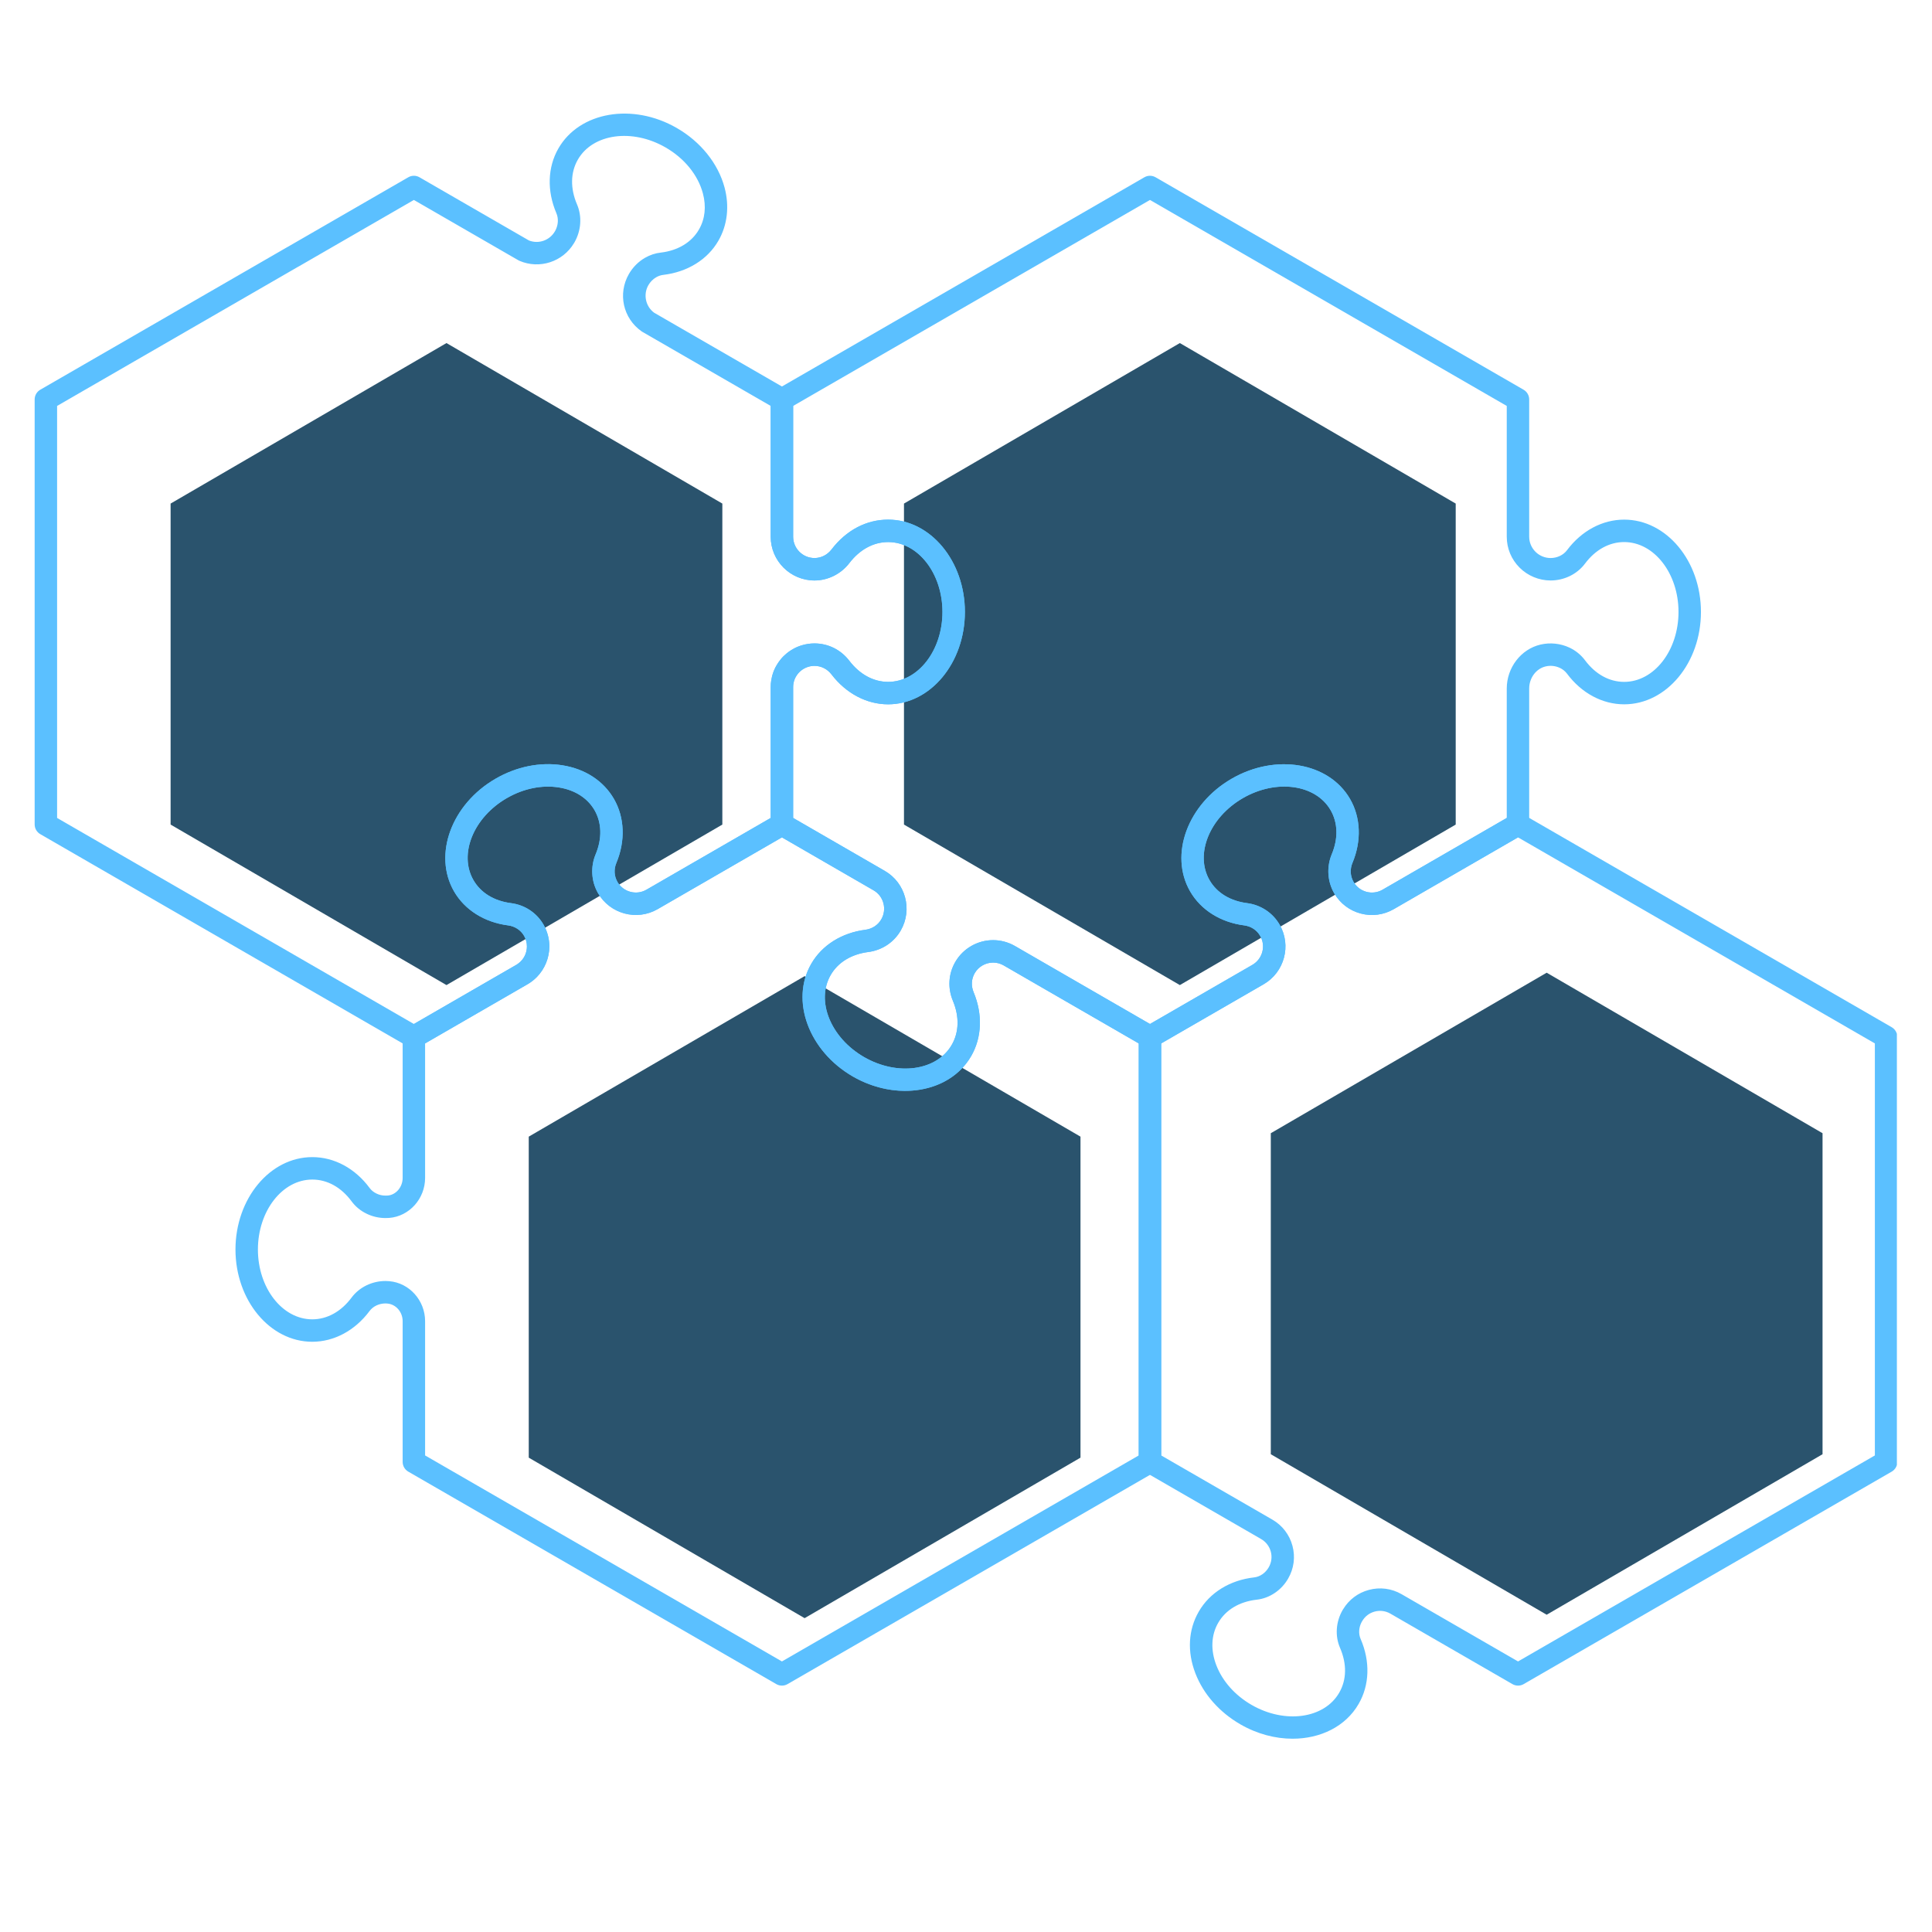
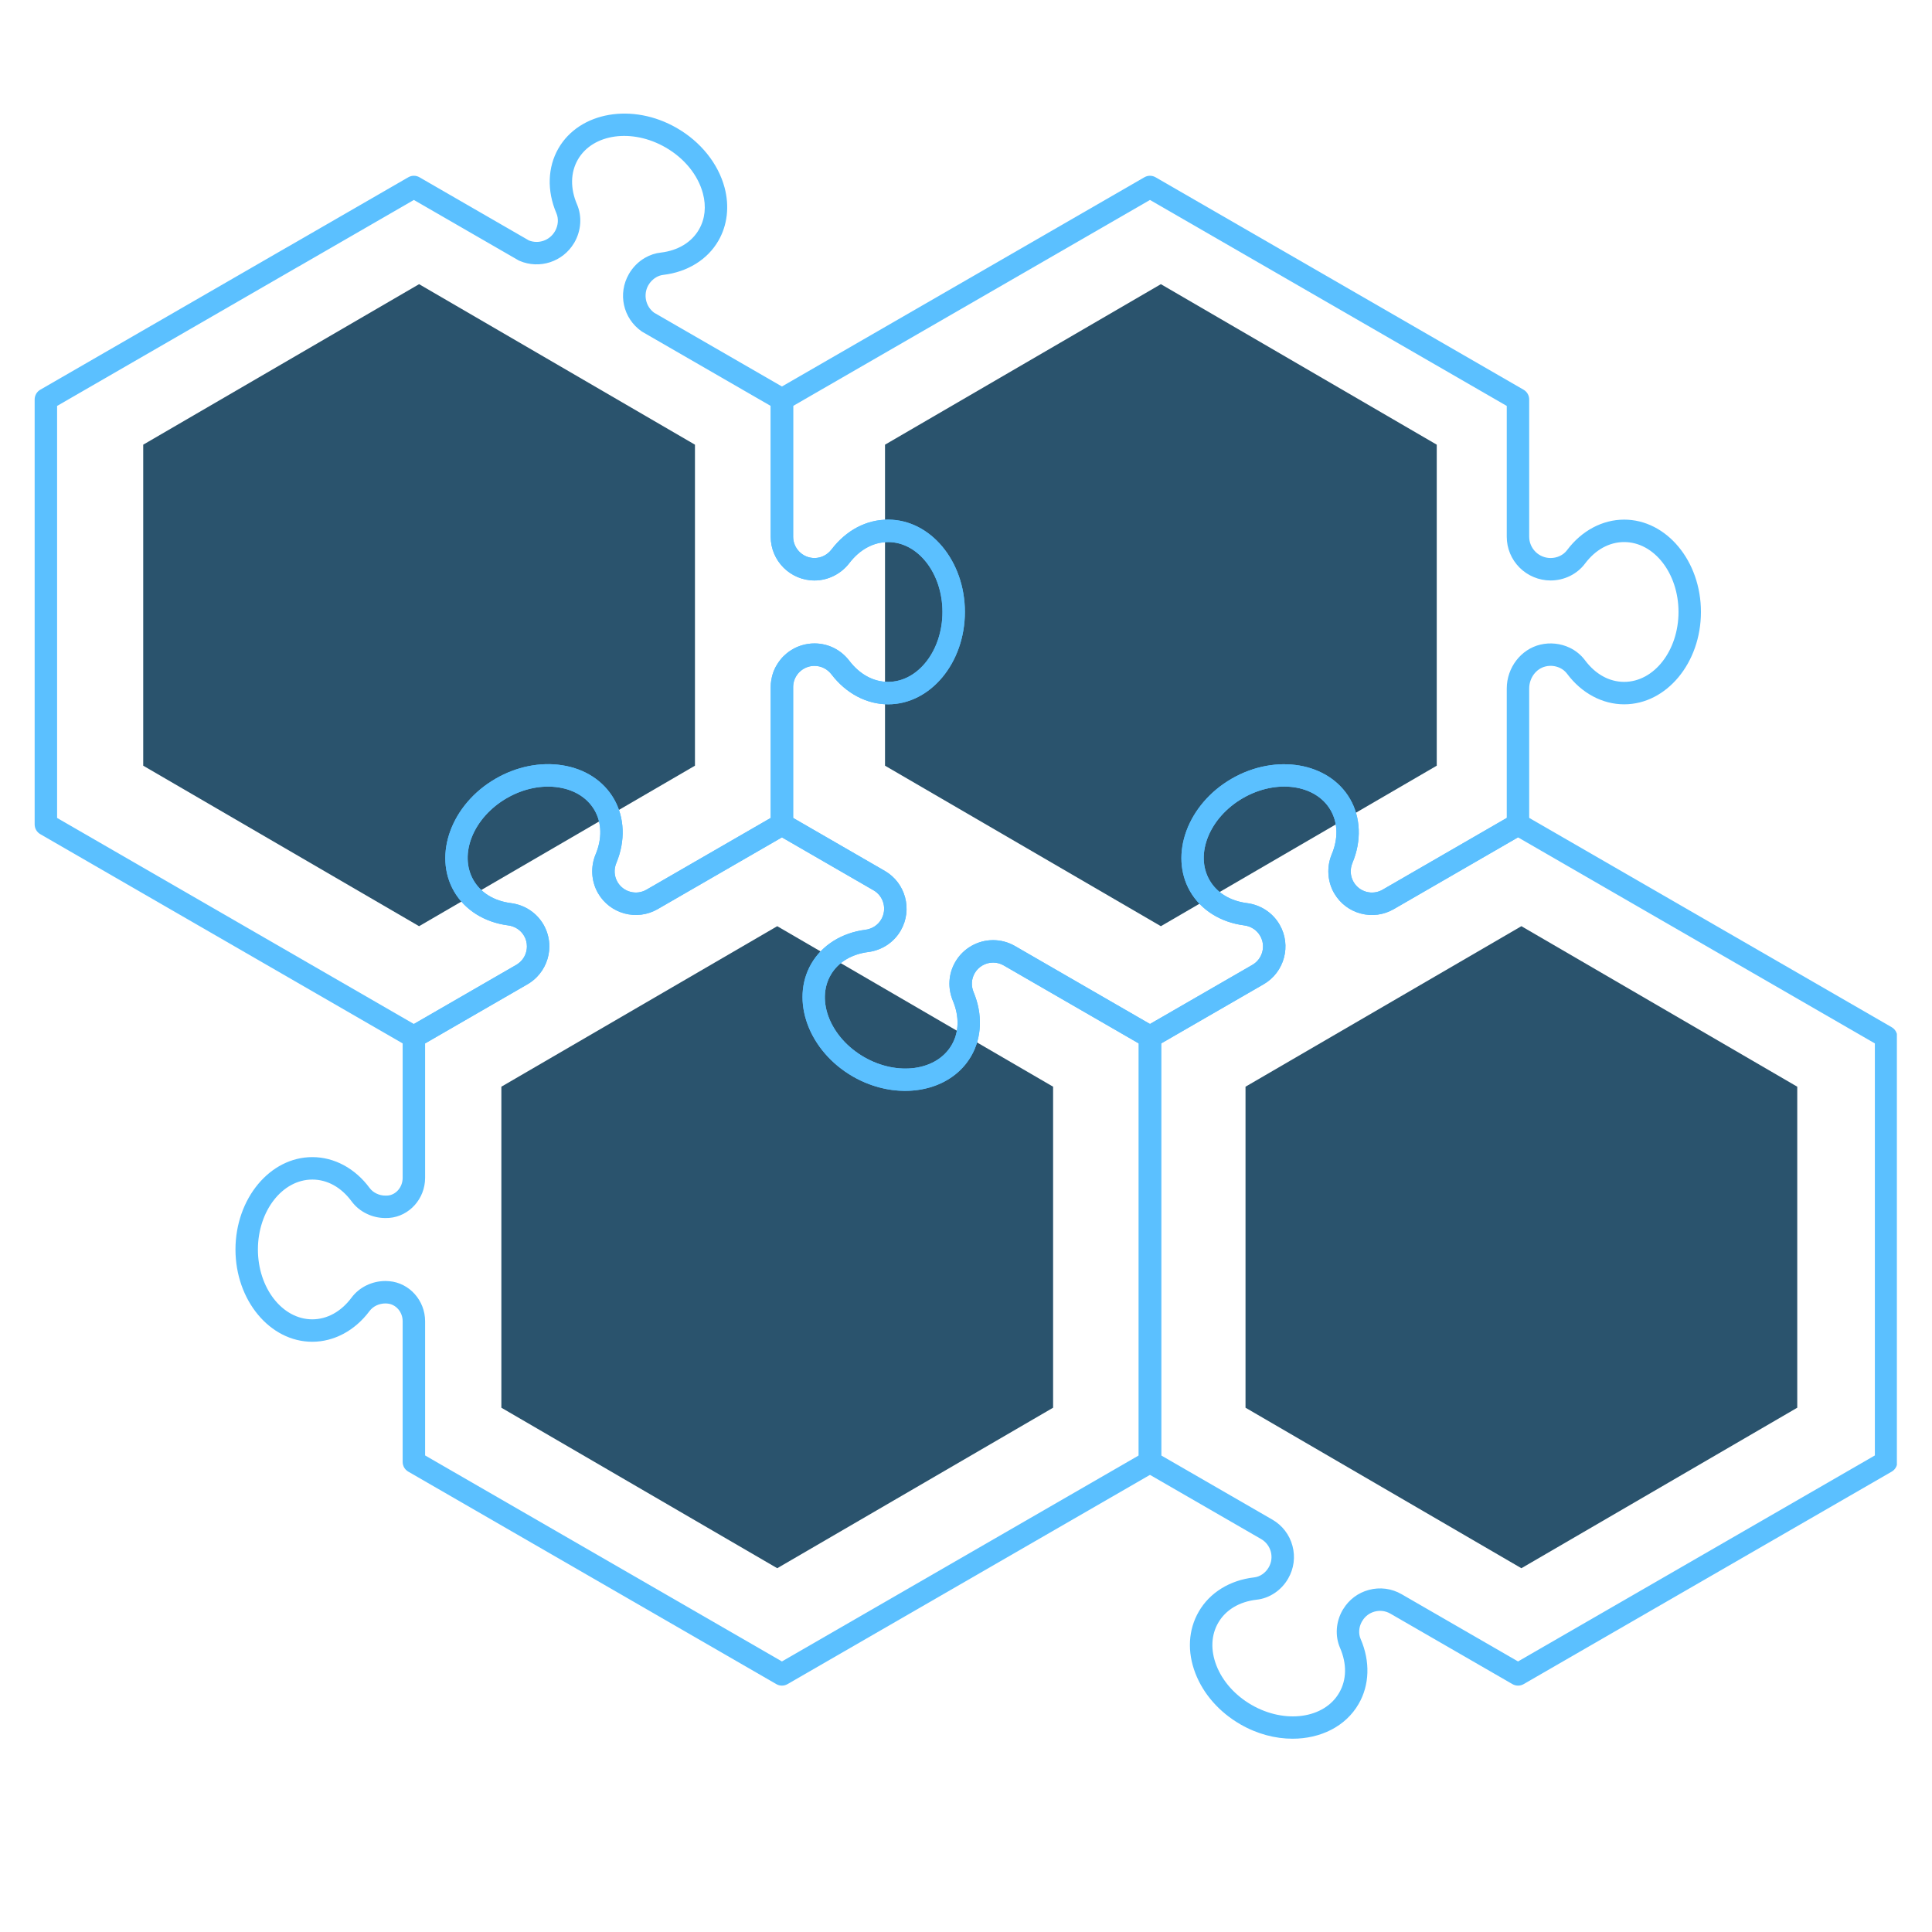
<svg xmlns="http://www.w3.org/2000/svg" width="1080" zoomAndPan="magnify" viewBox="0 0 810 810" height="1080" preserveAspectRatio="xMidYMid meet" version="1.0">
  <defs>
-     <clipPath id="a315900b8d">
-       <path d="M 71.527 143.832 L 302.844 143.832 L 302.844 413 L 71.527 413 Z M 71.527 143.832 " clip-rule="nonzero" />
+     <clipPath id="465b0147d1">
+       <path d="M 60.043 119.141 L 291.363 119.141 L 291.363 388.41 L 60.043 388.41 Z M 60.043 119.141 " clip-rule="nonzero" />
    </clipPath>
-     <clipPath id="de788871dc">
-       <path d="M 187.188 143.832 L 302.844 211.125 L 302.844 345.707 L 187.188 413 L 71.527 345.707 L 71.527 211.125 Z M 187.188 143.832 " clip-rule="nonzero" />
+     <clipPath id="2c679e73a3">
+       <path d="M 175.703 119.141 L 291.363 186.434 L 291.363 321.02 L 175.703 388.312 L 60.043 321.02 L 60.043 186.434 Z M 175.703 119.141 " clip-rule="nonzero" />
    </clipPath>
-     <clipPath id="569fa75d5f">
-       <path d="M 0.527 0.832 L 231.844 0.832 L 231.844 270 L 0.527 270 Z M 0.527 0.832 " clip-rule="nonzero" />
+     <clipPath id="2be088a39b">
+       <path d="M 0.043 0.141 L 231.363 0.141 L 231.363 269.32 L 0.043 269.32 Z M 0.043 0.141 " clip-rule="nonzero" />
    </clipPath>
-     <clipPath id="a7152c27e6">
-       <path d="M 116.188 0.832 L 231.844 68.125 L 231.844 202.707 L 116.188 270 L 0.527 202.707 L 0.527 68.125 Z M 116.188 0.832 " clip-rule="nonzero" />
+     <clipPath id="aa45cead0c">
+       <path d="M 115.703 0.141 L 231.363 67.434 L 231.363 202.02 L 115.703 269.312 L 0.043 202.02 L 0.043 67.434 Z M 115.703 0.141 " clip-rule="nonzero" />
    </clipPath>
-     <clipPath id="55a0c9af8e">
+     <clipPath id="da71248b26">
      <rect x="0" width="232" y="0" height="270" />
    </clipPath>
-     <clipPath id="afefa0c0d8">
-       <path d="M 378.996 143.832 L 610.312 143.832 L 610.312 413 L 378.996 413 Z M 378.996 143.832 " clip-rule="nonzero" />
+     <clipPath id="1be6ad5a68">
+       <path d="M 371.047 119.141 L 602.363 119.141 L 602.363 388.41 L 371.047 388.41 Z M 371.047 119.141 " clip-rule="nonzero" />
    </clipPath>
-     <clipPath id="611af493ac">
-       <path d="M 494.656 143.832 L 610.312 211.125 L 610.312 345.707 L 494.656 413 L 378.996 345.707 L 378.996 211.125 Z M 494.656 143.832 " clip-rule="nonzero" />
+     <clipPath id="dce6320bf3">
+       <path d="M 486.703 119.141 L 602.363 186.434 L 602.363 321.02 L 486.703 388.312 L 371.047 321.02 L 371.047 186.434 Z M 486.703 119.141 " clip-rule="nonzero" />
    </clipPath>
-     <clipPath id="3c91bbc9bc">
-       <path d="M 0.996 0.832 L 232.312 0.832 L 232.312 270 L 0.996 270 Z M 0.996 0.832 " clip-rule="nonzero" />
+     <clipPath id="b17ec49e33">
+       <path d="M 0.047 0.141 L 231.363 0.141 L 231.363 269.32 L 0.047 269.32 Z M 0.047 0.141 " clip-rule="nonzero" />
    </clipPath>
-     <clipPath id="01f7215fc6">
-       <path d="M 116.656 0.832 L 232.312 68.125 L 232.312 202.707 L 116.656 270 L 0.996 202.707 L 0.996 68.125 Z M 116.656 0.832 " clip-rule="nonzero" />
+     <clipPath id="2883f11dd7">
+       <path d="M 115.703 0.141 L 231.363 67.434 L 231.363 202.02 L 115.703 269.312 L 0.047 202.02 L 0.047 67.434 Z M 115.703 0.141 " clip-rule="nonzero" />
    </clipPath>
-     <clipPath id="feae544bdb">
-       <rect x="0" width="233" y="0" height="270" />
-     </clipPath>
-     <clipPath id="589271cbd1">
-       <path d="M 221.68 409.25 L 453 409.25 L 453 678.523 L 221.68 678.523 Z M 221.68 409.25 " clip-rule="nonzero" />
-     </clipPath>
-     <clipPath id="e04cf474bb">
-       <path d="M 337.34 409.25 L 453 476.543 L 453 611.129 L 337.34 678.422 L 221.68 611.129 L 221.68 476.543 Z M 337.34 409.25 " clip-rule="nonzero" />
-     </clipPath>
-     <clipPath id="5167903cbc">
-       <path d="M 0.68 0.25 L 232 0.25 L 232 269.48 L 0.68 269.48 Z M 0.68 0.25 " clip-rule="nonzero" />
-     </clipPath>
-     <clipPath id="3e13dacb1f">
-       <path d="M 116.34 0.25 L 232 67.543 L 232 202.129 L 116.34 269.422 L 0.68 202.129 L 0.68 67.543 Z M 116.34 0.25 " clip-rule="nonzero" />
-     </clipPath>
-     <clipPath id="ce5f4c682f">
+     <clipPath id="895741ee0c">
      <rect x="0" width="232" y="0" height="270" />
    </clipPath>
-     <clipPath id="298458526b">
+     <clipPath id="e9c80f62de">
+       <path d="M 210.199 388.312 L 441.516 388.312 L 441.516 657.582 L 210.199 657.582 Z M 210.199 388.312 " clip-rule="nonzero" />
+     </clipPath>
+     <clipPath id="b64d9a4e17">
+       <path d="M 325.859 388.312 L 441.516 455.605 L 441.516 590.191 L 325.859 657.484 L 210.199 590.191 L 210.199 455.605 Z M 325.859 388.312 " clip-rule="nonzero" />
+     </clipPath>
+     <clipPath id="cda6160252">
+       <path d="M 0.199 0.312 L 231.516 0.312 L 231.516 269.582 L 0.199 269.582 Z M 0.199 0.312 " clip-rule="nonzero" />
+     </clipPath>
+     <clipPath id="d245f6abf4">
+       <path d="M 115.859 0.312 L 231.516 67.605 L 231.516 202.191 L 115.859 269.484 L 0.199 202.191 L 0.199 67.605 Z M 115.859 0.312 " clip-rule="nonzero" />
+     </clipPath>
+     <clipPath id="da501ce211">
+       <rect x="0" width="232" y="0" height="270" />
+     </clipPath>
+     <clipPath id="0fe9fd413d">
+       <path d="M 522.188 388.312 L 753.508 388.312 L 753.508 657.582 L 522.188 657.582 Z M 522.188 388.312 " clip-rule="nonzero" />
+     </clipPath>
+     <clipPath id="10c4580166">
+       <path d="M 637.848 388.312 L 753.508 455.605 L 753.508 590.191 L 637.848 657.484 L 522.188 590.191 L 522.188 455.605 Z M 637.848 388.312 " clip-rule="nonzero" />
+     </clipPath>
+     <clipPath id="b8646854bc">
+       <path d="M 0.188 0.312 L 231.508 0.312 L 231.508 269.582 L 0.188 269.582 Z M 0.188 0.312 " clip-rule="nonzero" />
+     </clipPath>
+     <clipPath id="73aac8d13a">
+       <path d="M 115.848 0.312 L 231.508 67.605 L 231.508 202.191 L 115.848 269.484 L 0.188 202.191 L 0.188 67.605 Z M 115.848 0.312 " clip-rule="nonzero" />
+     </clipPath>
+     <clipPath id="4e12af4d6a">
+       <rect x="0" width="232" y="0" height="270" />
+     </clipPath>
+     <clipPath id="57cf4c778e">
      <path d="M 14.527 47.625 L 405 47.625 L 405 440 L 14.527 440 Z M 14.527 47.625 " clip-rule="nonzero" />
    </clipPath>
-     <clipPath id="16ac2e2d08">
+     <clipPath id="b1139c7040">
      <path d="M 477 320 L 795.277 320 L 795.277 729 L 477 729 Z M 477 320 " clip-rule="nonzero" />
    </clipPath>
-     <clipPath id="bb65f49016">
-       <path d="M 532.789 407.812 L 764.109 407.812 L 764.109 677 L 532.789 677 Z M 532.789 407.812 " clip-rule="nonzero" />
-     </clipPath>
-     <clipPath id="52109d2a4a">
-       <path d="M 648.449 407.812 L 764.109 475.105 L 764.109 609.691 L 648.449 676.984 L 532.789 609.691 L 532.789 475.105 Z M 648.449 407.812 " clip-rule="nonzero" />
-     </clipPath>
-     <clipPath id="3356ed19be">
-       <path d="M 0.789 0.812 L 232.109 0.812 L 232.109 270 L 0.789 270 Z M 0.789 0.812 " clip-rule="nonzero" />
-     </clipPath>
-     <clipPath id="12942fcdc9">
-       <path d="M 116.449 0.812 L 232.109 68.105 L 232.109 202.691 L 116.449 269.984 L 0.789 202.691 L 0.789 68.105 Z M 116.449 0.812 " clip-rule="nonzero" />
-     </clipPath>
-     <clipPath id="7dd06ad82e">
-       <rect x="0" width="233" y="0" height="270" />
-     </clipPath>
  </defs>
-   <g clip-path="url(#a315900b8d)">
-     <g clip-path="url(#de788871dc)">
-       <g transform="matrix(1, 0, 0, 1, 71, 143)">
-         <g clip-path="url(#55a0c9af8e)">
-           <g clip-path="url(#569fa75d5f)">
-             <g clip-path="url(#a7152c27e6)">
-               <path fill="#2a536d" d="M 0.527 0.832 L 231.844 0.832 L 231.844 270.102 L 0.527 270.102 Z M 0.527 0.832 " fill-opacity="1" fill-rule="nonzero" />
+   <g clip-path="url(#465b0147d1)">
+     <g clip-path="url(#2c679e73a3)">
+       <g transform="matrix(1, 0, 0, 1, 60, 119)">
+         <g clip-path="url(#da71248b26)">
+           <g clip-path="url(#2be088a39b)">
+             <g clip-path="url(#aa45cead0c)">
+               <path fill="#2a536d" d="M 0.043 0.141 L 231.363 0.141 L 231.363 269.41 L 0.043 269.41 Z M 0.043 0.141 " fill-opacity="1" fill-rule="nonzero" />
            </g>
          </g>
        </g>
      </g>
    </g>
  </g>
-   <g clip-path="url(#afefa0c0d8)">
-     <g clip-path="url(#611af493ac)">
-       <g transform="matrix(1, 0, 0, 1, 378, 143)">
-         <g clip-path="url(#feae544bdb)">
-           <g clip-path="url(#3c91bbc9bc)">
-             <g clip-path="url(#01f7215fc6)">
-               <path fill="#2a536d" d="M 0.996 0.832 L 232.312 0.832 L 232.312 270.102 L 0.996 270.102 Z M 0.996 0.832 " fill-opacity="1" fill-rule="nonzero" />
+   <g clip-path="url(#1be6ad5a68)">
+     <g clip-path="url(#dce6320bf3)">
+       <g transform="matrix(1, 0, 0, 1, 371, 119)">
+         <g clip-path="url(#895741ee0c)">
+           <g clip-path="url(#b17ec49e33)">
+             <g clip-path="url(#2883f11dd7)">
+               <path fill="#2a536d" d="M 0.047 0.141 L 231.363 0.141 L 231.363 269.41 L 0.047 269.41 Z M 0.047 0.141 " fill-opacity="1" fill-rule="nonzero" />
            </g>
          </g>
        </g>
      </g>
    </g>
  </g>
-   <g clip-path="url(#589271cbd1)">
-     <g clip-path="url(#e04cf474bb)">
-       <g transform="matrix(1, 0, 0, 1, 221, 409)">
-         <g clip-path="url(#ce5f4c682f)">
-           <g clip-path="url(#5167903cbc)">
-             <g clip-path="url(#3e13dacb1f)">
-               <path fill="#2a536d" d="M 0.68 0.25 L 232 0.25 L 232 269.523 L 0.68 269.523 Z M 0.68 0.25 " fill-opacity="1" fill-rule="nonzero" />
+   <g clip-path="url(#e9c80f62de)">
+     <g clip-path="url(#b64d9a4e17)">
+       <g transform="matrix(1, 0, 0, 1, 210, 388)">
+         <g clip-path="url(#da501ce211)">
+           <g clip-path="url(#cda6160252)">
+             <g clip-path="url(#d245f6abf4)">
+               <path fill="#2a536d" d="M 0.199 0.312 L 231.516 0.312 L 231.516 269.582 L 0.199 269.582 Z M 0.199 0.312 " fill-opacity="1" fill-rule="nonzero" />
+             </g>
+           </g>
+         </g>
+       </g>
+     </g>
+   </g>
+   <g clip-path="url(#0fe9fd413d)">
+     <g clip-path="url(#10c4580166)">
+       <g transform="matrix(1, 0, 0, 1, 522, 388)">
+         <g clip-path="url(#4e12af4d6a)">
+           <g clip-path="url(#b8646854bc)">
+             <g clip-path="url(#73aac8d13a)">
+               <path fill="#2a536d" d="M 0.188 0.312 L 231.508 0.312 L 231.508 269.582 L 0.188 269.582 Z M 0.188 0.312 " fill-opacity="1" fill-rule="nonzero" />
            </g>
          </g>
        </g>
      </g>
    </g>
  </g>
  <path fill="#5bc0ff" d="M 379.473 457.355 C 372.254 457.355 364.625 455.398 357.543 451.316 C 339.059 440.637 331.246 419.445 340.125 404.07 C 344.621 396.277 352.895 391.078 362.824 389.809 C 364.207 389.633 365.547 389.137 366.703 388.379 C 367.867 387.613 368.805 386.621 369.484 385.43 C 371.941 381.164 370.484 375.715 366.246 373.27 L 325.477 349.715 C 324.02 348.875 323.121 347.32 323.121 345.645 L 323.121 288.094 C 323.121 287.086 323.195 286.16 323.34 285.262 C 323.41 284.754 323.535 284.148 323.684 283.547 C 323.699 283.496 323.711 283.445 323.727 283.395 L 323.941 282.664 C 324.09 282.148 324.305 281.559 324.559 280.957 C 324.828 280.316 325.086 279.797 325.355 279.32 C 325.555 278.949 325.773 278.59 326.008 278.234 C 326.18 277.945 326.367 277.672 326.559 277.418 C 326.789 277.086 327.043 276.762 327.301 276.445 C 327.66 275.977 328.109 275.508 328.492 275.125 C 328.926 274.695 329.348 274.316 329.812 273.934 C 329.852 273.902 329.91 273.855 329.945 273.828 C 330.344 273.52 330.742 273.215 331.16 272.922 C 331.727 272.551 332.211 272.254 332.707 271.988 C 333.18 271.719 333.703 271.469 334.336 271.195 C 334.926 270.949 335.512 270.734 336.086 270.566 C 337.801 270.035 339.629 269.758 341.469 269.758 C 347.234 269.758 352.574 272.426 356.109 277.07 C 360.457 282.746 366.223 285.879 372.348 285.879 C 384.91 285.879 395.129 272.727 395.129 256.555 C 395.129 240.402 384.91 227.262 372.348 227.262 C 366.219 227.262 360.449 230.391 356.102 236.066 C 352.605 240.637 347.141 243.367 341.484 243.367 C 331.352 243.367 323.121 235.137 323.121 225.02 L 323.121 167.469 C 323.121 165.789 324.02 164.234 325.477 163.395 L 479.777 74.328 C 481.234 73.484 483.027 73.484 484.484 74.328 L 638.77 163.395 C 640.227 164.238 641.121 165.789 641.121 167.469 L 641.121 225.02 C 641.121 227.395 642.059 229.637 643.758 231.34 C 645.422 233.004 647.727 233.957 650.078 233.957 C 652.863 233.957 655.453 232.719 657 230.645 C 663.094 222.512 671.816 217.855 680.938 217.855 C 698.691 217.855 713.129 235.215 713.129 256.555 C 713.129 277.914 698.691 295.289 680.938 295.289 C 671.805 295.289 663.078 290.617 657 282.465 C 656.234 281.441 655.211 280.605 654.035 280.047 C 652.129 279.148 650.039 278.926 648 279.406 C 644.016 280.34 641.121 284.234 641.121 288.672 L 641.121 345.641 C 641.121 347.32 640.227 348.875 638.773 349.715 L 584.359 381.156 C 580.121 383.605 575.18 384.258 570.449 382.992 C 565.809 381.746 561.914 378.793 559.469 374.668 C 559.418 374.594 559.375 374.52 559.332 374.445 C 556.504 369.539 556.137 363.445 558.344 358.148 C 561.102 351.543 560.934 344.988 557.871 339.68 C 551.594 328.809 535.098 326.535 521.098 334.613 C 507.109 342.695 500.836 358.121 507.109 369.008 C 510.172 374.312 515.754 377.73 522.844 378.641 C 525.609 378.988 528.324 379.988 530.691 381.531 C 533.086 383.105 535.086 385.23 536.488 387.684 C 541.527 396.379 538.531 407.59 529.793 412.652 L 484.484 438.816 C 483.027 439.656 481.234 439.656 479.777 438.816 L 420.801 404.758 C 419.434 403.969 417.941 403.566 416.363 403.566 C 413.184 403.566 410.227 405.273 408.648 408.016 C 407.25 410.434 407.082 413.332 408.188 415.977 C 412.047 425.215 411.676 434.98 407.168 442.773 C 401.695 452.262 391.117 457.355 379.473 457.355 Z M 332.531 342.926 L 370.949 365.121 C 379.676 370.156 382.68 381.367 377.645 390.109 C 376.25 392.551 374.254 394.676 371.875 396.242 C 369.52 397.785 366.805 398.789 364.012 399.141 C 356.926 400.051 351.332 403.469 348.273 408.773 C 341.988 419.656 348.258 435.086 362.246 443.168 C 376.242 451.242 392.742 448.953 399.023 438.066 C 402.09 432.758 402.266 426.203 399.508 419.605 C 397.262 414.23 397.617 408.293 400.5 403.312 C 403.746 397.668 409.828 394.16 416.363 394.16 C 419.566 394.16 422.727 395.008 425.504 396.605 L 482.129 429.312 L 525.082 404.512 C 529.324 402.055 530.785 396.605 528.332 392.379 C 527.637 391.16 526.703 390.168 525.539 389.402 C 524.379 388.645 523.031 388.148 521.656 387.977 C 511.727 386.699 503.457 381.504 498.961 373.711 C 490.098 358.332 497.918 337.137 516.391 326.469 C 534.887 315.793 557.148 319.613 566.02 334.977 C 570.516 342.77 570.883 352.535 567.023 361.773 C 565.945 364.363 566.082 367.203 567.398 369.594 C 567.43 369.648 567.465 369.707 567.5 369.766 C 568.68 371.82 570.598 373.289 572.887 373.902 C 575.188 374.52 577.59 374.203 579.648 373.012 L 631.715 342.926 L 631.715 288.672 C 631.715 279.914 637.66 272.164 645.852 270.246 C 649.922 269.293 654.258 269.75 658.059 271.543 C 660.629 272.762 662.867 274.594 664.543 276.844 C 668.891 282.672 674.711 285.879 680.938 285.879 C 693.504 285.879 703.723 272.727 703.723 256.555 C 703.723 240.402 693.504 227.262 680.938 227.262 C 674.719 227.262 668.891 230.465 664.535 236.277 C 661.223 240.715 655.816 243.367 650.078 243.367 C 645.25 243.367 640.523 241.41 637.105 237.992 C 633.629 234.516 631.715 229.906 631.715 225.02 L 631.715 170.188 L 482.129 83.832 L 332.531 170.188 L 332.531 225.02 C 332.531 229.949 336.543 233.957 341.469 233.957 C 344.27 233.957 346.875 232.645 348.629 230.348 C 354.797 222.289 363.223 217.855 372.344 217.855 C 390.098 217.855 404.539 235.215 404.539 256.555 C 404.539 277.914 390.098 295.289 372.344 295.289 C 363.359 295.289 354.719 290.727 348.633 282.781 C 346.883 280.48 344.273 279.168 341.469 279.168 C 340.57 279.168 339.676 279.305 338.812 279.57 C 338.504 279.66 338.25 279.758 338.004 279.863 C 337.777 279.957 337.551 280.055 337.344 280.176 C 337.281 280.211 337.219 280.25 337.152 280.281 C 336.895 280.414 336.652 280.57 336.414 280.723 C 336.246 280.848 335.973 281.062 335.691 281.277 C 335.555 281.387 335.352 281.57 335.148 281.773 C 334.984 281.941 334.816 282.105 334.672 282.293 C 334.496 282.508 334.398 282.621 334.316 282.746 C 334.23 282.871 334.102 283.051 334.008 283.168 C 333.961 283.246 333.957 283.27 333.906 283.348 C 333.805 283.492 333.715 283.637 333.633 283.793 C 333.605 283.852 333.574 283.906 333.539 283.961 C 333.418 284.172 333.32 284.402 333.223 284.625 C 333.121 284.867 333.023 285.121 332.949 285.375 L 332.793 285.91 C 332.734 286.16 332.68 286.41 332.641 286.664 C 332.562 287.172 332.531 287.602 332.531 288.094 Z M 332.531 342.926 " fill-opacity="1" fill-rule="nonzero" />
  <path fill="#5bc0ff" d="M 327.828 706.703 C 327.012 706.703 326.203 706.492 325.477 706.074 L 171.172 616.988 C 169.715 616.148 168.816 614.594 168.816 612.914 L 168.816 553.922 C 168.816 550.074 166.008 546.82 162.418 546.52 C 162.172 546.496 161.926 546.469 161.668 546.469 C 158.926 546.469 156.41 547.668 154.922 549.668 C 148.812 557.855 140.059 562.543 130.898 562.543 C 113.156 562.527 98.723 545.16 98.723 523.828 C 98.758 502.477 113.203 485.125 130.926 485.125 L 130.953 485.125 C 140.141 485.125 148.891 489.84 154.961 498.062 C 155.688 499.051 156.656 499.832 157.848 500.406 C 159.031 500.98 160.289 501.27 161.66 501.262 C 161.988 501.262 162.285 501.25 162.562 501.234 C 166.004 500.965 168.816 497.707 168.816 493.832 L 168.816 434.742 C 168.816 433.062 169.715 431.508 171.168 430.668 L 216.457 404.512 C 216.621 404.414 216.812 404.289 217.004 404.168 C 217.301 403.965 217.625 403.711 217.914 403.449 C 218.117 403.273 218.242 403.145 218.387 403 C 219.984 401.383 220.91 399.113 220.91 396.793 C 220.91 395.215 220.512 393.723 219.723 392.355 C 218.32 389.941 215.883 388.344 213.031 387.973 C 203.117 386.699 194.848 381.504 190.352 373.711 C 181.484 358.324 189.309 337.129 207.785 326.465 C 216.578 321.387 226.496 319.387 235.723 320.836 C 245.316 322.348 253.02 327.367 257.414 334.977 C 261.895 342.77 262.258 352.531 258.422 361.766 C 257.301 364.426 257.469 367.324 258.867 369.734 C 258.906 369.801 258.941 369.867 258.977 369.934 C 261.48 374.047 266.84 375.43 271.023 373.012 L 325.477 341.566 C 326.93 340.727 328.723 340.727 330.18 341.566 L 370.949 365.121 C 379.676 370.156 382.68 381.367 377.645 390.109 C 376.25 392.551 374.254 394.676 371.875 396.238 C 369.52 397.785 366.801 398.789 364.012 399.141 C 356.926 400.051 351.332 403.469 348.27 408.773 C 341.984 419.656 348.254 435.086 362.246 443.168 C 376.242 451.238 392.742 448.953 399.023 438.066 C 402.09 432.758 402.266 426.203 399.508 419.605 C 397.262 414.23 397.617 408.293 400.5 403.312 C 403.746 397.668 409.828 394.16 416.363 394.16 C 419.566 394.16 422.727 395.008 425.504 396.605 L 484.484 430.668 C 485.938 431.508 486.836 433.062 486.836 434.742 L 486.836 612.914 C 486.836 614.594 485.938 616.148 484.484 616.988 L 330.176 706.074 C 329.453 706.492 328.637 706.703 327.828 706.703 Z M 178.227 610.199 L 327.828 696.566 L 477.426 610.199 L 477.426 437.457 L 420.801 404.758 C 419.434 403.969 417.941 403.566 416.363 403.566 C 413.184 403.566 410.227 405.273 408.648 408.016 C 407.25 410.434 407.082 413.332 408.191 415.977 C 412.047 425.215 411.676 434.98 407.168 442.777 C 398.301 458.148 376.039 461.984 357.543 451.316 C 339.059 440.637 331.246 419.445 340.125 404.07 C 344.617 396.277 352.895 391.078 362.824 389.809 C 364.207 389.633 365.547 389.137 366.703 388.379 C 367.867 387.613 368.805 386.621 369.484 385.43 C 371.941 381.164 370.484 375.715 366.246 373.27 L 327.824 351.074 L 275.734 381.156 C 267 386.207 255.781 383.207 250.727 374.465 C 250.676 374.379 250.629 374.289 250.582 374.203 C 247.867 369.332 247.547 363.352 249.738 358.137 C 252.48 351.543 252.312 344.984 249.262 339.676 C 246.32 334.582 240.992 331.191 234.262 330.133 C 227.16 329.02 219.426 330.609 212.492 334.613 C 198.5 342.688 192.227 358.117 198.5 369.008 C 201.559 374.312 207.148 377.73 214.234 378.641 C 220.012 379.387 224.977 382.668 227.867 387.641 C 229.473 390.43 230.32 393.59 230.32 396.793 C 230.32 401.57 228.402 406.246 225.059 409.637 C 224.738 409.953 224.457 410.227 224.141 410.504 C 223.605 410.988 222.957 411.488 222.273 411.961 C 222.234 411.988 222.145 412.051 222.105 412.074 C 221.801 412.27 221.492 412.469 221.188 412.645 L 178.227 437.457 L 178.227 493.832 C 178.227 502.582 171.605 509.957 163.148 510.625 C 162.523 510.656 162.039 510.668 161.562 510.672 C 158.875 510.672 156.168 510.055 153.758 508.879 C 151.18 507.645 149.027 505.875 147.383 503.637 C 143.051 497.773 137.211 494.535 130.949 494.535 L 130.93 494.535 C 118.379 494.535 108.156 507.672 108.129 523.836 C 108.129 539.977 118.348 553.125 130.906 553.137 C 137.148 553.137 143 549.91 147.375 544.051 C 150.621 539.68 155.961 537.062 161.652 537.062 C 162.191 537.062 162.695 537.102 163.199 537.141 C 171.629 537.852 178.227 545.223 178.227 553.922 Z M 178.227 610.199 " fill-opacity="1" fill-rule="nonzero" />
-   <g clip-path="url(#298458526b)">
+   <g clip-path="url(#57cf4c778e)">
    <path fill="#5bc0ff" d="M 173.523 439.445 C 172.711 439.445 171.898 439.238 171.172 438.816 L 16.883 349.715 C 15.426 348.875 14.531 347.324 14.531 345.645 L 14.531 167.469 C 14.531 165.789 15.43 164.234 16.883 163.395 L 120.379 103.637 C 120.488 103.574 120.598 103.516 120.707 103.461 C 120.746 103.441 120.781 103.422 120.816 103.402 L 171.172 74.328 C 172.625 73.484 174.418 73.484 175.875 74.328 L 221.75 100.809 C 225.805 102.414 230.457 100.801 232.648 96.984 C 232.688 96.914 232.73 96.848 232.77 96.785 C 234.062 94.418 234.246 91.664 233.262 89.375 C 229.254 80.012 229.574 70.113 234.125 62.207 C 242.988 46.832 265.246 43 283.742 53.664 C 293.77 59.441 301.07 68.531 303.773 78.605 C 305.883 86.469 304.965 94.395 301.199 100.914 C 296.664 108.809 288.254 114.031 278.125 115.242 C 277.066 115.355 276.074 115.691 275.109 116.25 C 273.77 117.023 272.637 118.168 271.832 119.559 C 269.594 123.441 270.66 128.48 274.254 131.113 L 330.18 163.395 C 331.637 164.234 332.531 165.789 332.531 167.469 L 332.531 225.02 C 332.531 229.949 336.543 233.957 341.473 233.957 C 344.273 233.957 346.875 232.641 348.633 230.348 C 354.801 222.289 363.223 217.855 372.348 217.855 C 390.098 217.855 404.539 235.215 404.539 256.555 C 404.539 277.914 390.098 295.289 372.348 295.289 C 363.359 295.289 354.719 290.727 348.633 282.781 C 346.883 280.48 344.273 279.168 341.473 279.168 C 340.57 279.168 339.68 279.305 338.812 279.57 C 338.504 279.66 338.25 279.754 338.004 279.863 C 337.777 279.957 337.555 280.055 337.348 280.176 C 337.281 280.211 337.219 280.25 337.152 280.281 C 336.941 280.395 336.734 280.508 336.535 280.645 C 336.297 280.812 336.066 280.961 335.863 281.141 C 335.559 281.387 335.355 281.57 335.152 281.773 C 334.984 281.941 334.816 282.105 334.672 282.293 C 334.496 282.508 334.398 282.621 334.316 282.746 C 334.23 282.871 334.102 283.051 334.008 283.168 C 333.961 283.246 333.957 283.27 333.906 283.344 C 333.809 283.492 333.719 283.637 333.633 283.793 C 333.605 283.852 333.574 283.906 333.543 283.961 C 333.418 284.172 333.32 284.402 333.227 284.625 C 333.125 284.867 333.023 285.121 332.949 285.375 L 332.793 285.91 C 332.734 286.16 332.68 286.41 332.645 286.664 C 332.562 287.172 332.531 287.602 332.531 288.09 L 332.531 345.641 C 332.531 347.32 331.637 348.875 330.18 349.715 L 275.734 381.156 C 267.004 386.207 255.781 383.207 250.727 374.465 C 250.676 374.379 250.629 374.289 250.582 374.199 C 247.867 369.332 247.547 363.348 249.742 358.137 C 252.48 351.543 252.312 344.98 249.262 339.676 C 246.32 334.582 240.992 331.191 234.262 330.133 C 227.16 329.02 219.426 330.609 212.492 334.613 C 198.5 342.688 192.227 358.117 198.504 369.008 C 201.562 374.312 207.148 377.73 214.234 378.641 C 220.012 379.387 224.98 382.668 227.867 387.641 C 229.473 390.43 230.32 393.59 230.32 396.793 C 230.32 401.57 228.402 406.246 225.059 409.633 C 224.738 409.953 224.461 410.227 224.141 410.504 C 223.605 410.984 222.961 411.488 222.273 411.961 C 222.238 411.988 222.145 412.051 222.105 412.074 C 221.801 412.27 221.496 412.465 221.188 412.645 L 175.875 438.816 C 175.148 439.234 174.336 439.445 173.523 439.445 Z M 23.938 342.926 L 173.523 429.312 L 216.457 404.512 C 216.625 404.414 216.812 404.289 217.004 404.168 C 217.301 403.965 217.629 403.711 217.914 403.449 C 218.117 403.273 218.246 403.145 218.387 403 C 219.984 401.383 220.91 399.113 220.91 396.793 C 220.91 395.215 220.512 393.723 219.723 392.355 C 218.324 389.941 215.883 388.344 213.031 387.973 C 203.117 386.703 194.848 381.504 190.352 373.711 C 181.484 358.324 189.309 337.129 207.789 326.465 C 216.578 321.387 226.496 319.387 235.723 320.84 C 245.316 322.348 253.02 327.367 257.414 334.977 C 261.895 342.773 262.258 352.531 258.422 361.766 C 257.305 364.426 257.469 367.324 258.867 369.734 C 258.906 369.801 258.941 369.867 258.977 369.934 C 261.484 374.047 266.84 375.43 271.027 373.012 L 323.121 342.926 L 323.121 288.09 C 323.121 287.086 323.195 286.16 323.34 285.262 C 323.41 284.754 323.539 284.148 323.688 283.547 C 323.699 283.496 323.711 283.445 323.727 283.395 L 323.941 282.664 C 324.094 282.148 324.305 281.559 324.559 280.957 C 324.828 280.316 325.086 279.797 325.355 279.32 C 325.559 278.949 325.773 278.59 326.008 278.234 C 326.18 277.945 326.367 277.672 326.562 277.418 C 326.793 277.086 327.047 276.762 327.305 276.445 C 327.664 275.977 328.113 275.508 328.492 275.125 C 328.926 274.695 329.348 274.316 329.816 273.934 C 330.18 273.617 330.66 273.273 331.145 272.934 C 331.629 272.598 332.141 272.289 332.711 271.988 C 333.184 271.715 333.703 271.465 334.336 271.195 C 334.926 270.949 335.516 270.734 336.086 270.566 C 337.801 270.035 339.629 269.758 341.473 269.758 C 347.238 269.758 352.574 272.426 356.113 277.07 C 360.457 282.746 366.227 285.879 372.348 285.879 C 384.91 285.879 395.129 272.727 395.129 256.555 C 395.129 240.402 384.91 227.262 372.348 227.262 C 366.219 227.262 360.449 230.391 356.102 236.066 C 352.605 240.637 347.141 243.367 341.484 243.367 C 331.352 243.367 323.121 235.137 323.121 225.02 L 323.121 170.188 L 269.352 139.148 C 269.234 139.082 269.117 139.008 269.004 138.926 C 261.207 133.465 258.918 123.113 263.684 114.852 C 265.32 112.027 267.641 109.699 270.398 108.102 C 272.516 106.879 274.766 106.137 277.078 105.895 C 284.262 105.035 289.957 101.594 293.047 96.219 C 295.598 91.801 296.164 86.559 294.684 81.043 C 292.625 73.363 286.922 66.355 279.043 61.816 C 265.039 53.742 248.547 56.023 242.277 66.902 C 239.172 72.297 239.039 78.961 241.906 85.664 C 244.082 90.715 243.676 96.703 240.816 101.668 C 240.766 101.758 240.711 101.844 240.656 101.93 C 235.977 109.77 226.211 112.965 217.809 109.359 C 217.637 109.285 217.473 109.203 217.312 109.109 L 173.523 83.832 L 125.445 111.594 C 125.363 111.641 125.281 111.688 125.195 111.727 C 125.113 111.777 125.012 111.832 124.902 111.887 L 23.938 170.188 Z M 23.938 342.926 " fill-opacity="1" fill-rule="nonzero" />
  </g>
-   <g clip-path="url(#16ac2e2d08)">
+   <g clip-path="url(#b1139c7040)">
    <path fill="#5bc0ff" d="M 541.93 728.965 C 534.715 728.969 527.094 727.012 520.02 722.93 C 511.215 717.844 504.52 710.246 501.168 701.535 C 497.676 692.477 498.18 683.293 502.586 675.68 C 507.16 667.727 515.617 662.496 525.77 661.336 C 527 661.203 528.168 660.758 529.27 660.008 C 530.336 659.273 531.254 658.273 531.91 657.125 C 533.078 655.102 533.387 652.773 532.789 650.539 C 532.188 648.293 530.742 646.414 528.723 645.246 L 479.777 616.988 C 478.32 616.148 477.426 614.594 477.426 612.914 L 477.426 434.742 C 477.426 433.062 478.32 431.508 479.777 430.668 L 525.082 404.512 C 529.324 402.051 530.785 396.605 528.332 392.379 C 527.637 391.16 526.703 390.168 525.539 389.402 C 524.379 388.645 523.031 388.148 521.656 387.977 C 511.727 386.699 503.457 381.504 498.961 373.711 C 490.098 358.328 497.918 337.137 516.391 326.469 C 534.887 315.793 557.148 319.613 566.02 334.977 C 570.516 342.77 570.883 352.535 567.023 361.773 C 565.945 364.363 566.082 367.203 567.398 369.594 C 567.43 369.648 567.465 369.707 567.5 369.766 C 568.68 371.816 570.594 373.289 572.887 373.902 C 575.188 374.52 577.59 374.203 579.648 373.012 L 634.066 341.566 C 635.496 340.742 637.375 340.742 638.805 341.57 L 758.766 410.832 L 793.105 430.668 C 794.562 431.508 795.457 433.062 795.457 434.742 L 795.457 612.914 C 795.457 614.594 794.562 616.148 793.105 616.988 L 638.801 706.074 C 637.348 706.914 635.555 706.914 634.098 706.074 L 582.93 676.531 C 580.914 675.367 578.566 675.059 576.332 675.664 C 574.094 676.262 572.23 677.699 571.078 679.711 C 571.023 679.801 570.969 679.887 570.91 679.977 C 569.668 682.277 569.496 684.938 570.449 687.145 C 574.52 696.52 574.215 706.457 569.605 714.395 C 564.141 723.875 553.566 728.965 541.93 728.965 Z M 486.836 610.199 L 533.426 637.098 C 537.625 639.52 540.625 643.43 541.875 648.109 C 543.125 652.77 542.484 657.637 540.066 661.809 C 538.727 664.164 536.824 666.238 534.578 667.773 C 532.176 669.414 529.566 670.391 526.809 670.688 C 519.578 671.516 513.859 674.957 510.73 680.383 C 507.777 685.492 507.5 691.801 509.945 698.156 C 512.527 704.863 517.777 710.77 524.723 714.785 C 538.703 722.848 555.191 720.562 561.465 709.684 C 564.609 704.266 564.73 697.594 561.82 690.887 C 559.645 685.871 560.055 679.934 562.91 675.004 C 562.977 674.891 563.051 674.777 563.125 674.668 C 565.543 670.664 569.352 667.797 573.883 666.578 C 578.555 665.32 583.438 665.957 587.633 668.379 L 636.449 696.566 L 786.047 610.199 L 786.047 437.457 L 636.434 351.066 L 584.359 381.156 C 580.121 383.605 575.18 384.258 570.449 382.992 C 565.809 381.746 561.914 378.793 559.469 374.668 C 559.418 374.594 559.375 374.52 559.332 374.445 C 556.504 369.539 556.137 363.449 558.344 358.148 C 561.102 351.543 560.934 344.988 557.871 339.68 C 551.594 328.809 535.098 326.535 521.098 334.613 C 507.109 342.695 500.836 358.121 507.109 369.008 C 510.172 374.312 515.754 377.73 522.844 378.641 C 525.609 378.988 528.324 379.988 530.691 381.531 C 533.086 383.105 535.086 385.23 536.488 387.684 C 541.527 396.379 538.531 407.59 529.793 412.652 L 486.836 437.457 Z M 486.836 610.199 " fill-opacity="1" fill-rule="nonzero" />
  </g>
-   <g clip-path="url(#bb65f49016)">
-     <g clip-path="url(#52109d2a4a)">
-       <g transform="matrix(1, 0, 0, 1, 532, 407)">
-         <g clip-path="url(#7dd06ad82e)">
-           <g clip-path="url(#3356ed19be)">
-             <g clip-path="url(#12942fcdc9)">
-               <path fill="#2a536d" d="M 0.789 0.812 L 232.109 0.812 L 232.109 270.082 L 0.789 270.082 Z M 0.789 0.812 " fill-opacity="1" fill-rule="nonzero" />
-             </g>
-           </g>
-         </g>
-       </g>
-     </g>
-   </g>
</svg>
